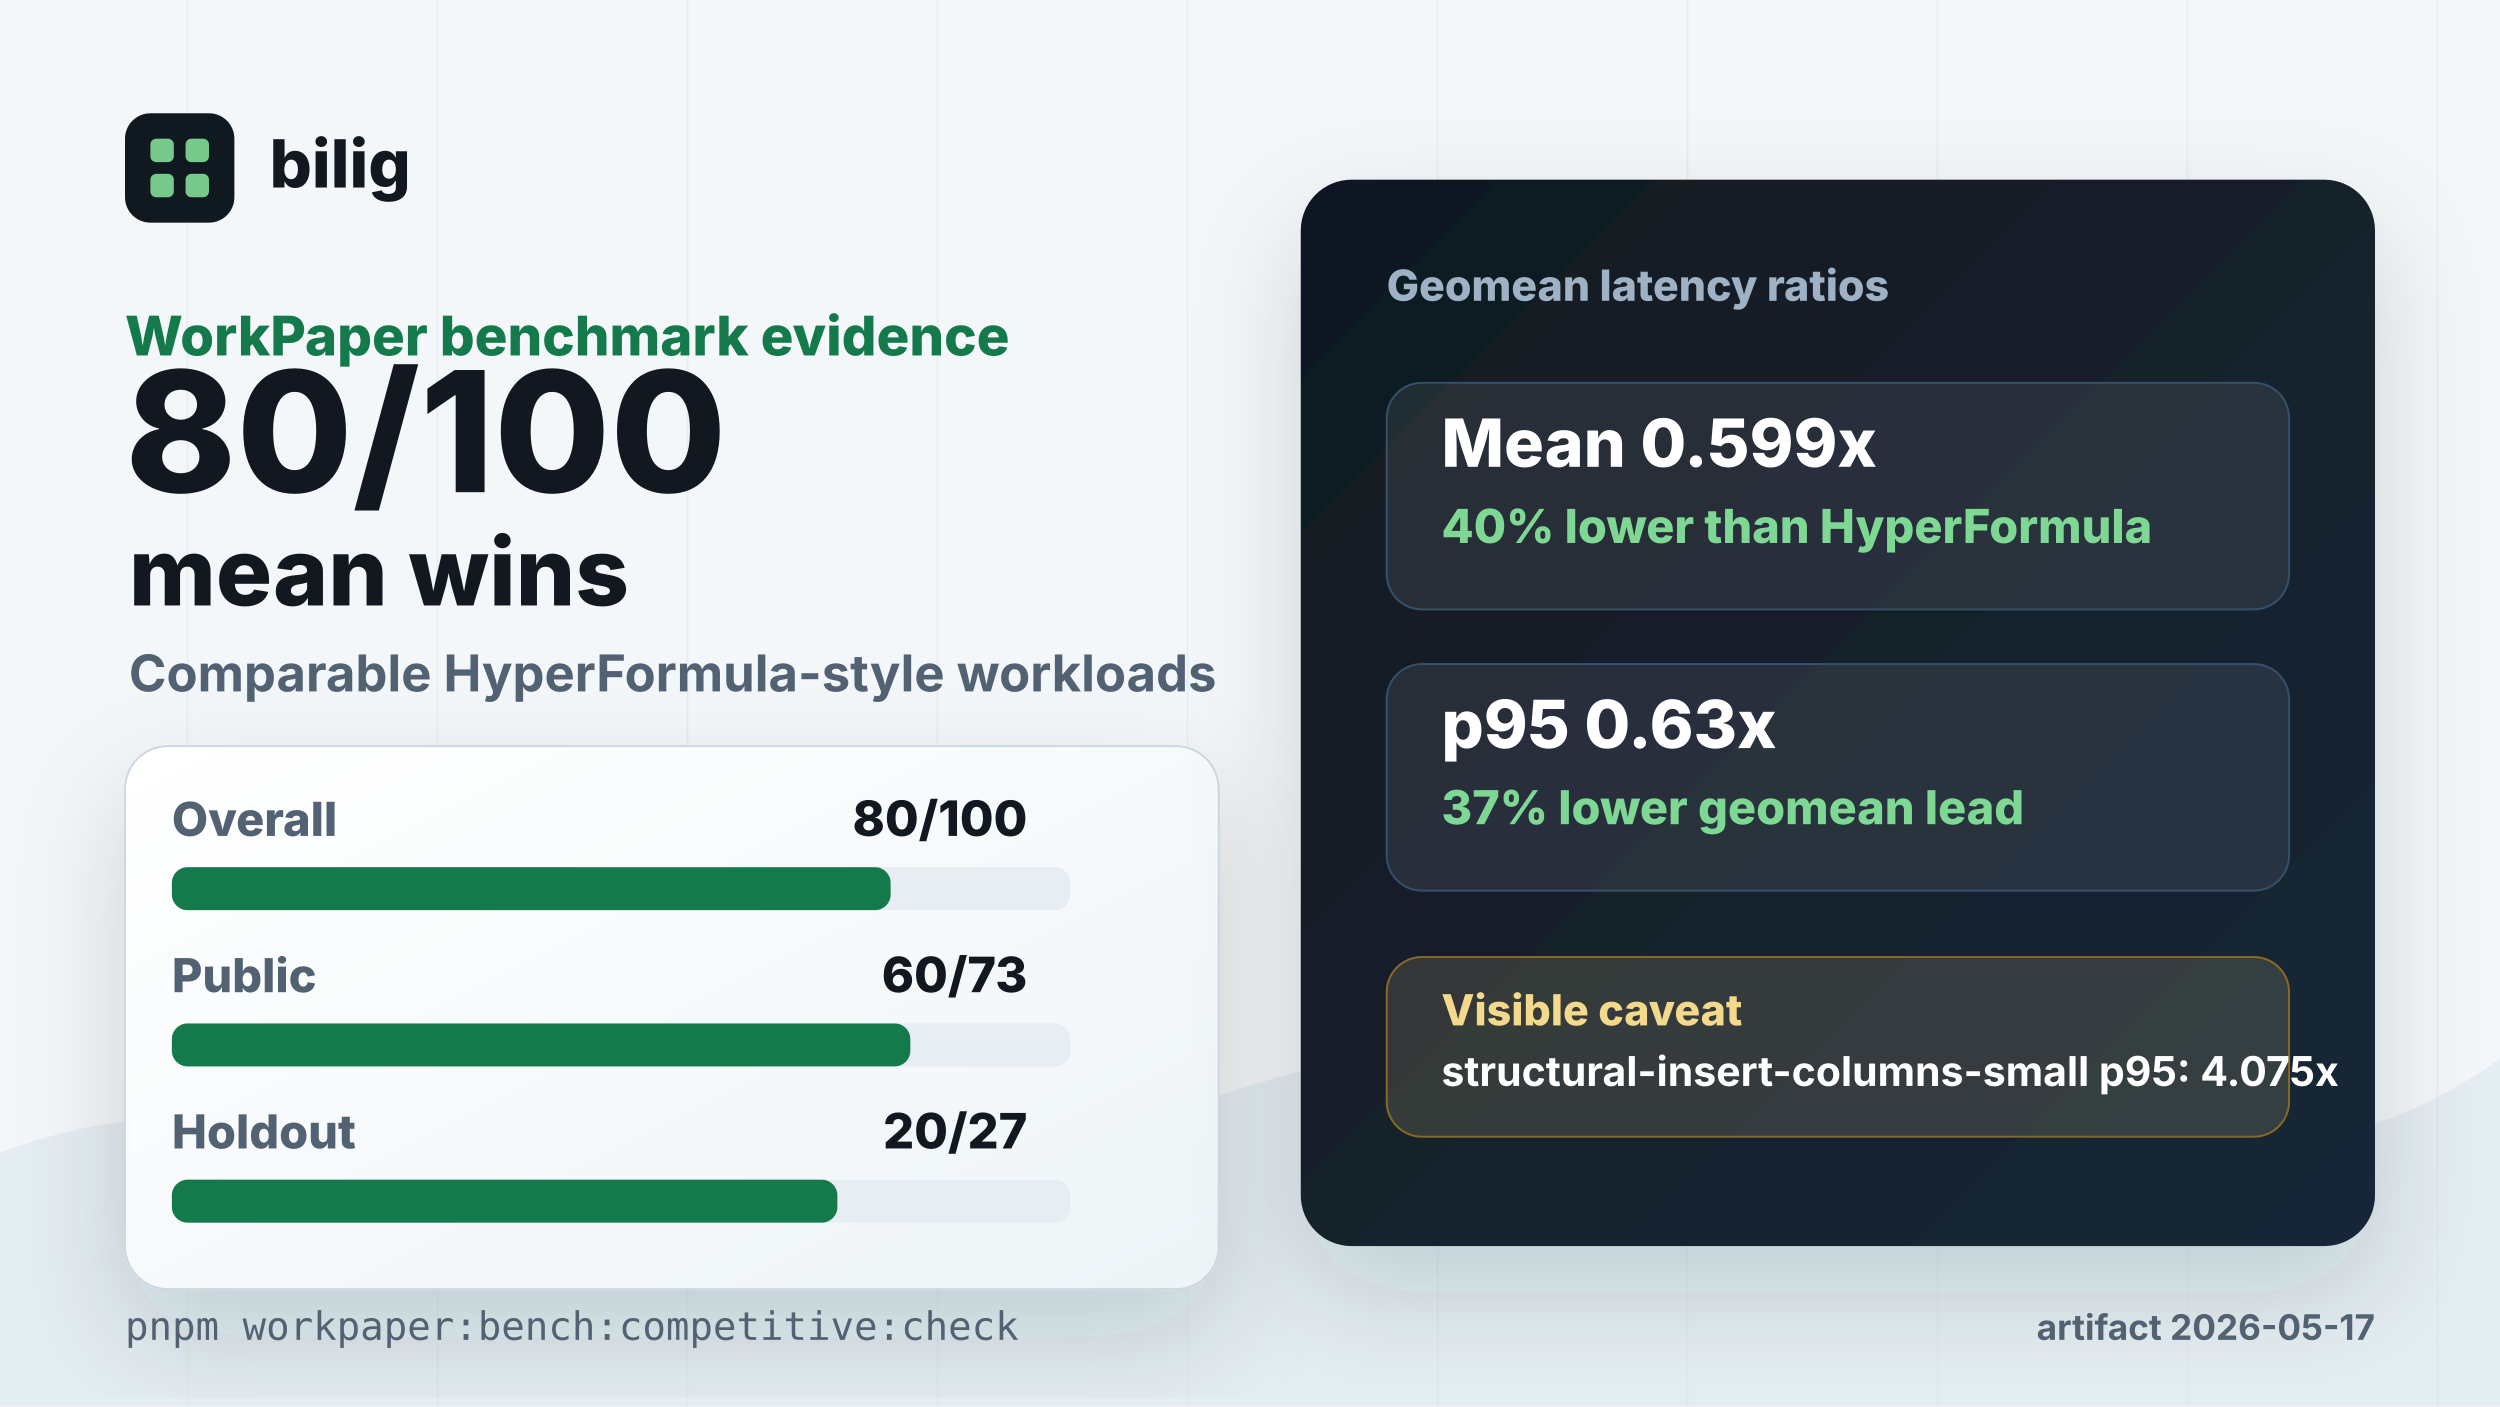
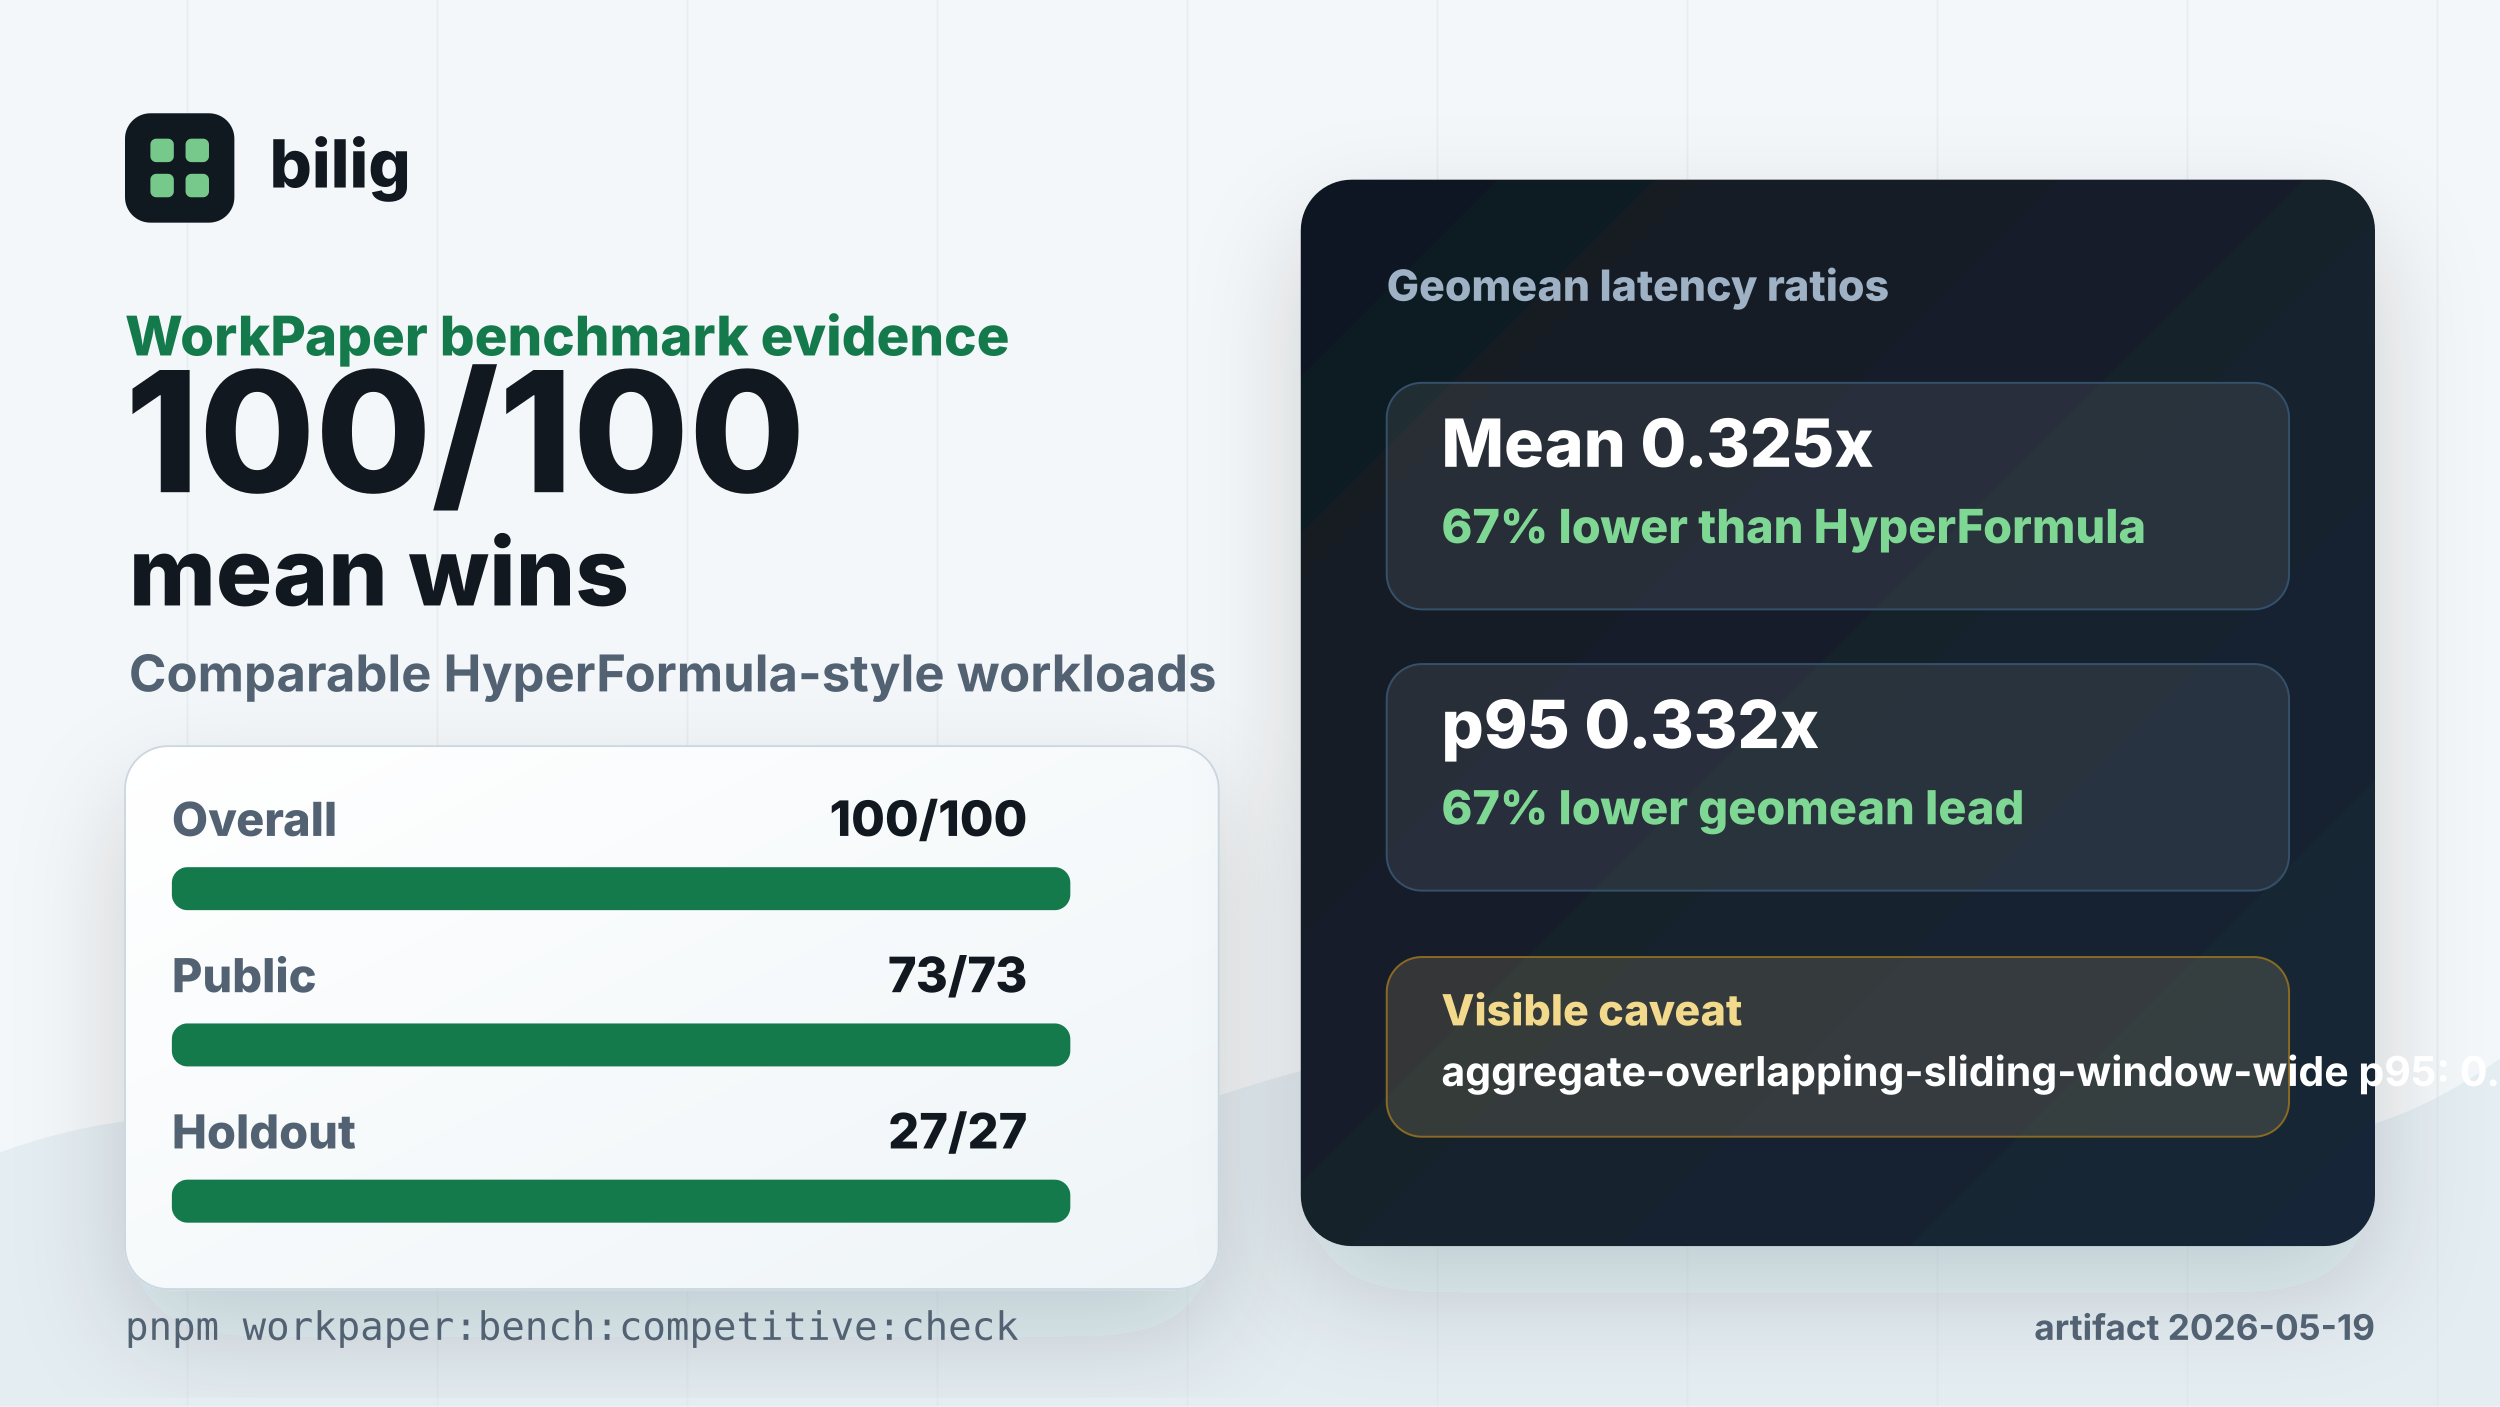
<svg xmlns="http://www.w3.org/2000/svg" width="1280" height="720" viewBox="0 0 1280 720">
  <defs>
    <linearGradient id="panel" x1="0" x2="1" y1="0" y2="1">
      <stop offset="0" stop-color="#ffffff" />
      <stop offset="1" stop-color="#eef4f7" />
    </linearGradient>
    <linearGradient id="dark" x1="0" x2="1" y1="0" y2="1">
      <stop offset="0" stop-color="#101820" />
      <stop offset="1" stop-color="#192838" />
    </linearGradient>
    <filter id="shadow" x="-20%" y="-20%" width="140%" height="140%">
      <feDropShadow dx="0" dy="24" stdDeviation="28" flood-color="#102033" flood-opacity="0.16" />
    </filter>
  </defs>
  <rect width="1280" height="720" fill="#f4f7f9" />
  <path d="M0 590 C190 520 340 674 520 600 C700 526 814 502 1000 560 C1135 602 1210 592 1280 542 L1280 720 L0 720 Z" fill="#e4edf2" />
  <g opacity="0.5" stroke="#d9e3ea" stroke-width="1">
    <path d="M96 0 V720" />
    <path d="M224 0 V720" />
    <path d="M352 0 V720" />
    <path d="M480 0 V720" />
    <path d="M608 0 V720" />
    <path d="M736 0 V720" />
    <path d="M864 0 V720" />
    <path d="M992 0 V720" />
    <path d="M1120 0 V720" />
    <path d="M1248 0 V720" />
  </g>
  <g transform="translate(64 58)">
    <rect x="0" y="0" width="56" height="56" rx="13" fill="#101820" />
    <rect x="13" y="13" width="12" height="12" rx="3" fill="#77c98b" />
    <rect x="31" y="13" width="12" height="12" rx="3" fill="#77c98b" />
    <rect x="13" y="31" width="12" height="12" rx="3" fill="#77c98b" />
    <rect x="31" y="31" width="12" height="12" rx="3" fill="#77c98b" />
    <text x="74" y="38" fill="#111820" font-family="Inter, Arial, Helvetica, sans-serif" font-size="34" font-weight="820">bilig</text>
  </g>
  <text x="64" y="182" fill="#147a4b" font-family="Inter, Arial, Helvetica, sans-serif" font-size="28" font-weight="820">WorkPaper benchmark evidence</text>
-   <text x="64" y="252" fill="#111820" font-family="Inter, Arial, Helvetica, sans-serif" font-size="86" font-weight="830" letter-spacing="0">80/100</text>
+   <text x="64" y="252" fill="#111820" font-family="Inter, Arial, Helvetica, sans-serif" font-size="86" font-weight="830" letter-spacing="0">100/100</text>
  <text x="66" y="310" fill="#111820" font-family="Inter, Arial, Helvetica, sans-serif" font-size="48" font-weight="800" letter-spacing="0">mean wins</text>
  <text x="66" y="354" fill="#526273" font-family="Inter, Arial, Helvetica, sans-serif" font-size="26" font-weight="650">Comparable HyperFormula-style workloads</text>
  <g filter="url(#shadow)">
    <rect x="64" y="382" width="560" height="278" rx="22" fill="url(#panel)" stroke="#cbd8e2" />
  </g>
  <g transform="translate(88 428)">
    <text x="0" y="0" fill="#526273" font-family="Inter, Arial, Helvetica, sans-serif" font-size="24" font-weight="760">Overall</text>
-     <text x="438" y="0" text-anchor="end" fill="#111820" font-family="Inter, Arial, Helvetica, sans-serif" font-size="25" font-weight="820">80/100</text>
+     <text x="438" y="0" text-anchor="end" fill="#111820" font-family="Inter, Arial, Helvetica, sans-serif" font-size="25" font-weight="820">100/100</text>
    <rect x="0" y="16" width="460" height="22" rx="8" fill="#e6edf3" />
-     <rect x="0" y="16" width="368.00" height="22" rx="8" fill="#147a4b" />
+     <rect x="0" y="16" width="460.00" height="22" rx="8" fill="#147a4b" />
  </g>
  <g transform="translate(88 508)">
    <text x="0" y="0" fill="#526273" font-family="Inter, Arial, Helvetica, sans-serif" font-size="24" font-weight="760">Public</text>
-     <text x="438" y="0" text-anchor="end" fill="#111820" font-family="Inter, Arial, Helvetica, sans-serif" font-size="25" font-weight="820">60/73</text>
+     <text x="438" y="0" text-anchor="end" fill="#111820" font-family="Inter, Arial, Helvetica, sans-serif" font-size="25" font-weight="820">73/73</text>
    <rect x="0" y="16" width="460" height="22" rx="8" fill="#e6edf3" />
-     <rect x="0" y="16" width="378.08" height="22" rx="8" fill="#147a4b" />
+     <rect x="0" y="16" width="460.00" height="22" rx="8" fill="#147a4b" />
  </g>
  <g transform="translate(88 588)">
    <text x="0" y="0" fill="#526273" font-family="Inter, Arial, Helvetica, sans-serif" font-size="24" font-weight="760">Holdout</text>
-     <text x="438" y="0" text-anchor="end" fill="#111820" font-family="Inter, Arial, Helvetica, sans-serif" font-size="25" font-weight="820">20/27</text>
+     <text x="438" y="0" text-anchor="end" fill="#111820" font-family="Inter, Arial, Helvetica, sans-serif" font-size="25" font-weight="820">27/27</text>
    <rect x="0" y="16" width="460" height="22" rx="8" fill="#e6edf3" />
-     <rect x="0" y="16" width="340.74" height="22" rx="8" fill="#147a4b" />
+     <rect x="0" y="16" width="460.00" height="22" rx="8" fill="#147a4b" />
  </g>
  <g filter="url(#shadow)">
    <rect x="666" y="92" width="550" height="546" rx="26" fill="url(#dark)" />
  </g>
  <text x="710" y="154" fill="#9fb2c5" font-family="Inter, Arial, Helvetica, sans-serif" font-size="22" font-weight="760">Geomean latency ratios</text>
  <g transform="translate(710 196)">
    <rect x="0" y="0" width="462" height="116" rx="18" fill="#ffffff" fill-opacity="0.08" stroke="#36506a" />
-     <text x="28" y="43" fill="#ffffff" font-family="Inter, Arial, Helvetica, sans-serif" font-size="34" font-weight="840">Mean 0.599x</text>
-     <text x="28" y="82" fill="#7ed894" font-family="Inter, Arial, Helvetica, sans-serif" font-size="24" font-weight="780">40% lower than HyperFormula</text>
+     <text x="28" y="43" fill="#ffffff" font-family="Inter, Arial, Helvetica, sans-serif" font-size="34" font-weight="840">Mean 0.325x</text>
+     <text x="28" y="82" fill="#7ed894" font-family="Inter, Arial, Helvetica, sans-serif" font-size="24" font-weight="780">67% lower than HyperFormula</text>
  </g>
  <g transform="translate(710 340)">
    <rect x="0" y="0" width="462" height="116" rx="18" fill="#ffffff" fill-opacity="0.08" stroke="#36506a" />
-     <text x="28" y="43" fill="#ffffff" font-family="Inter, Arial, Helvetica, sans-serif" font-size="34" font-weight="840">p95 0.63x</text>
-     <text x="28" y="82" fill="#7ed894" font-family="Inter, Arial, Helvetica, sans-serif" font-size="24" font-weight="780">37% lower geomean lead</text>
+     <text x="28" y="43" fill="#ffffff" font-family="Inter, Arial, Helvetica, sans-serif" font-size="34" font-weight="840">p95 0.332x</text>
+     <text x="28" y="82" fill="#7ed894" font-family="Inter, Arial, Helvetica, sans-serif" font-size="24" font-weight="780">67% lower geomean lead</text>
  </g>
  <g transform="translate(710 490)">
    <rect x="0" y="0" width="462" height="92" rx="18" fill="#f4d991" fill-opacity="0.14" stroke="#8a6a23" />
    <text x="28" y="35" fill="#f3d98b" font-family="Inter, Arial, Helvetica, sans-serif" font-size="22" font-weight="820">Visible caveat</text>
-     <text x="28" y="66" fill="#ffffff" font-family="Inter, Arial, Helvetica, sans-serif" font-size="21" font-weight="650">structural-insert-columns-small p95: 4.075x</text>
+     <text x="28" y="66" fill="#ffffff" font-family="Inter, Arial, Helvetica, sans-serif" font-size="21" font-weight="650">aggregate-overlapping-sliding-window-wide p95: 0.946x</text>
  </g>
  <text x="64" y="686" fill="#526273" font-family="SFMono-Regular, Menlo, Consolas, monospace" font-size="20">pnpm workpaper:bench:competitive:check</text>
-   <text x="1216" y="686" text-anchor="end" fill="#526273" font-family="Inter, Arial, Helvetica, sans-serif" font-size="18" font-weight="650">artifact 2026-05-17</text>
+   <text x="1216" y="686" text-anchor="end" fill="#526273" font-family="Inter, Arial, Helvetica, sans-serif" font-size="18" font-weight="650">artifact 2026-05-19</text>
</svg>
